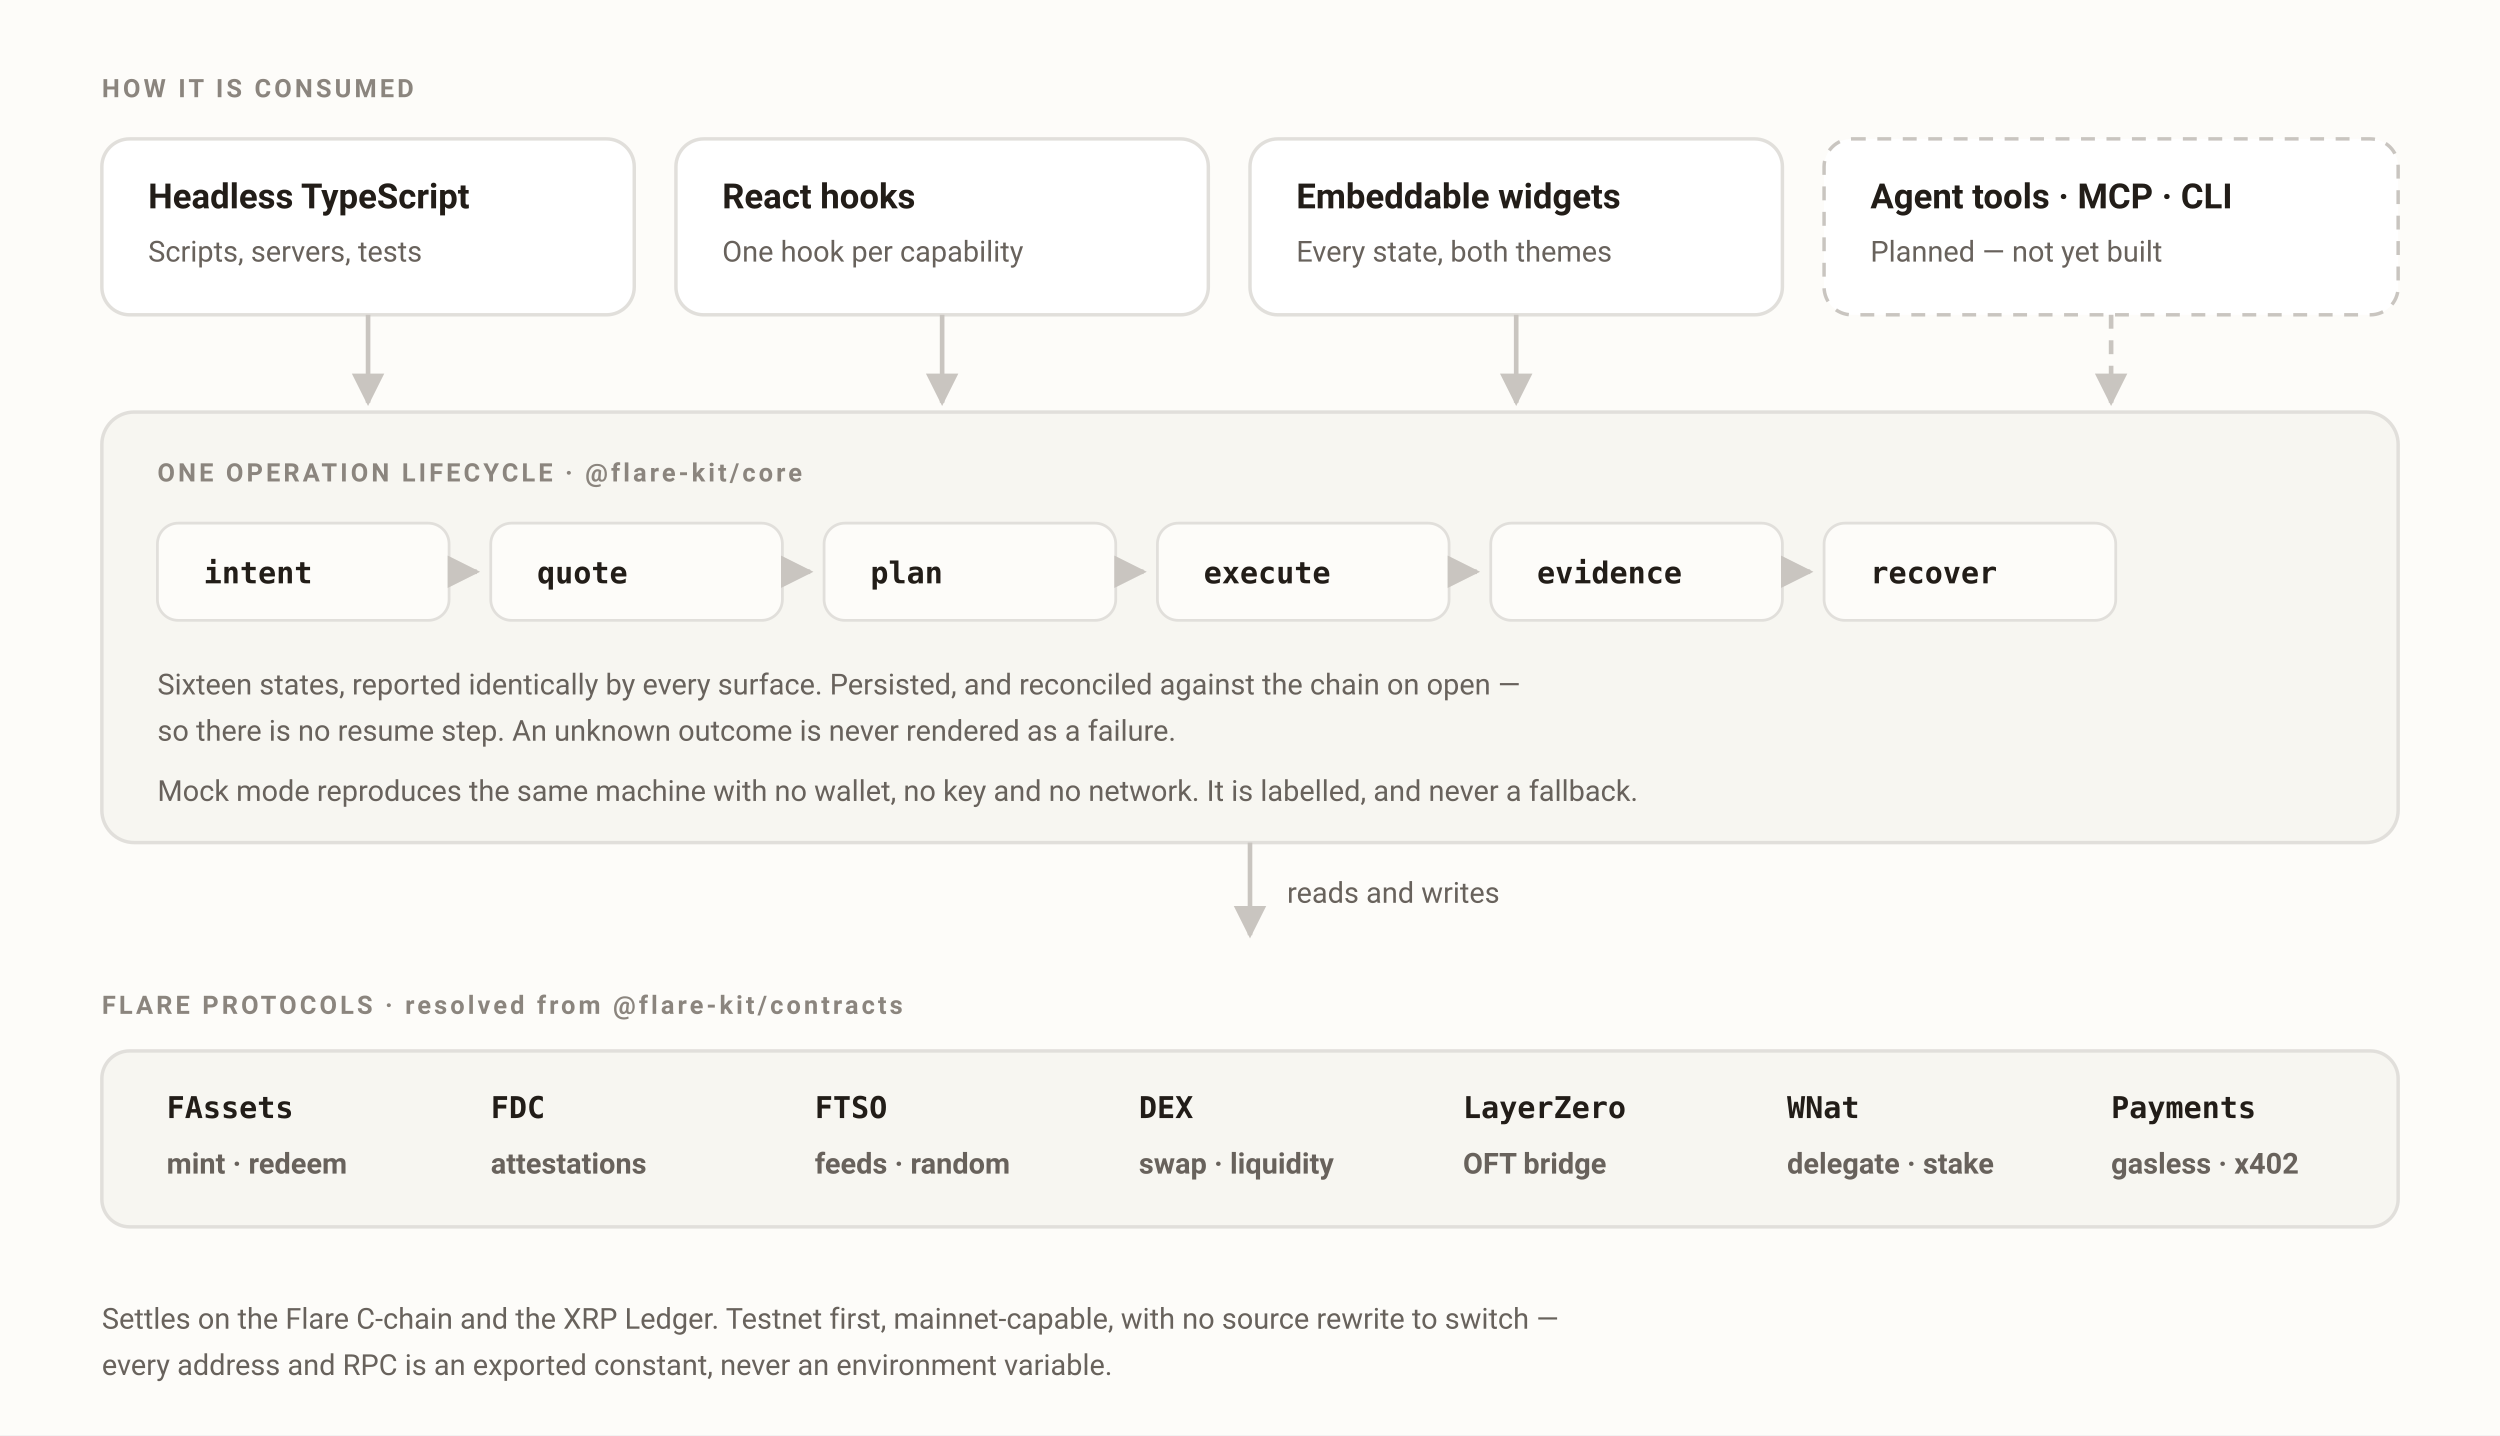
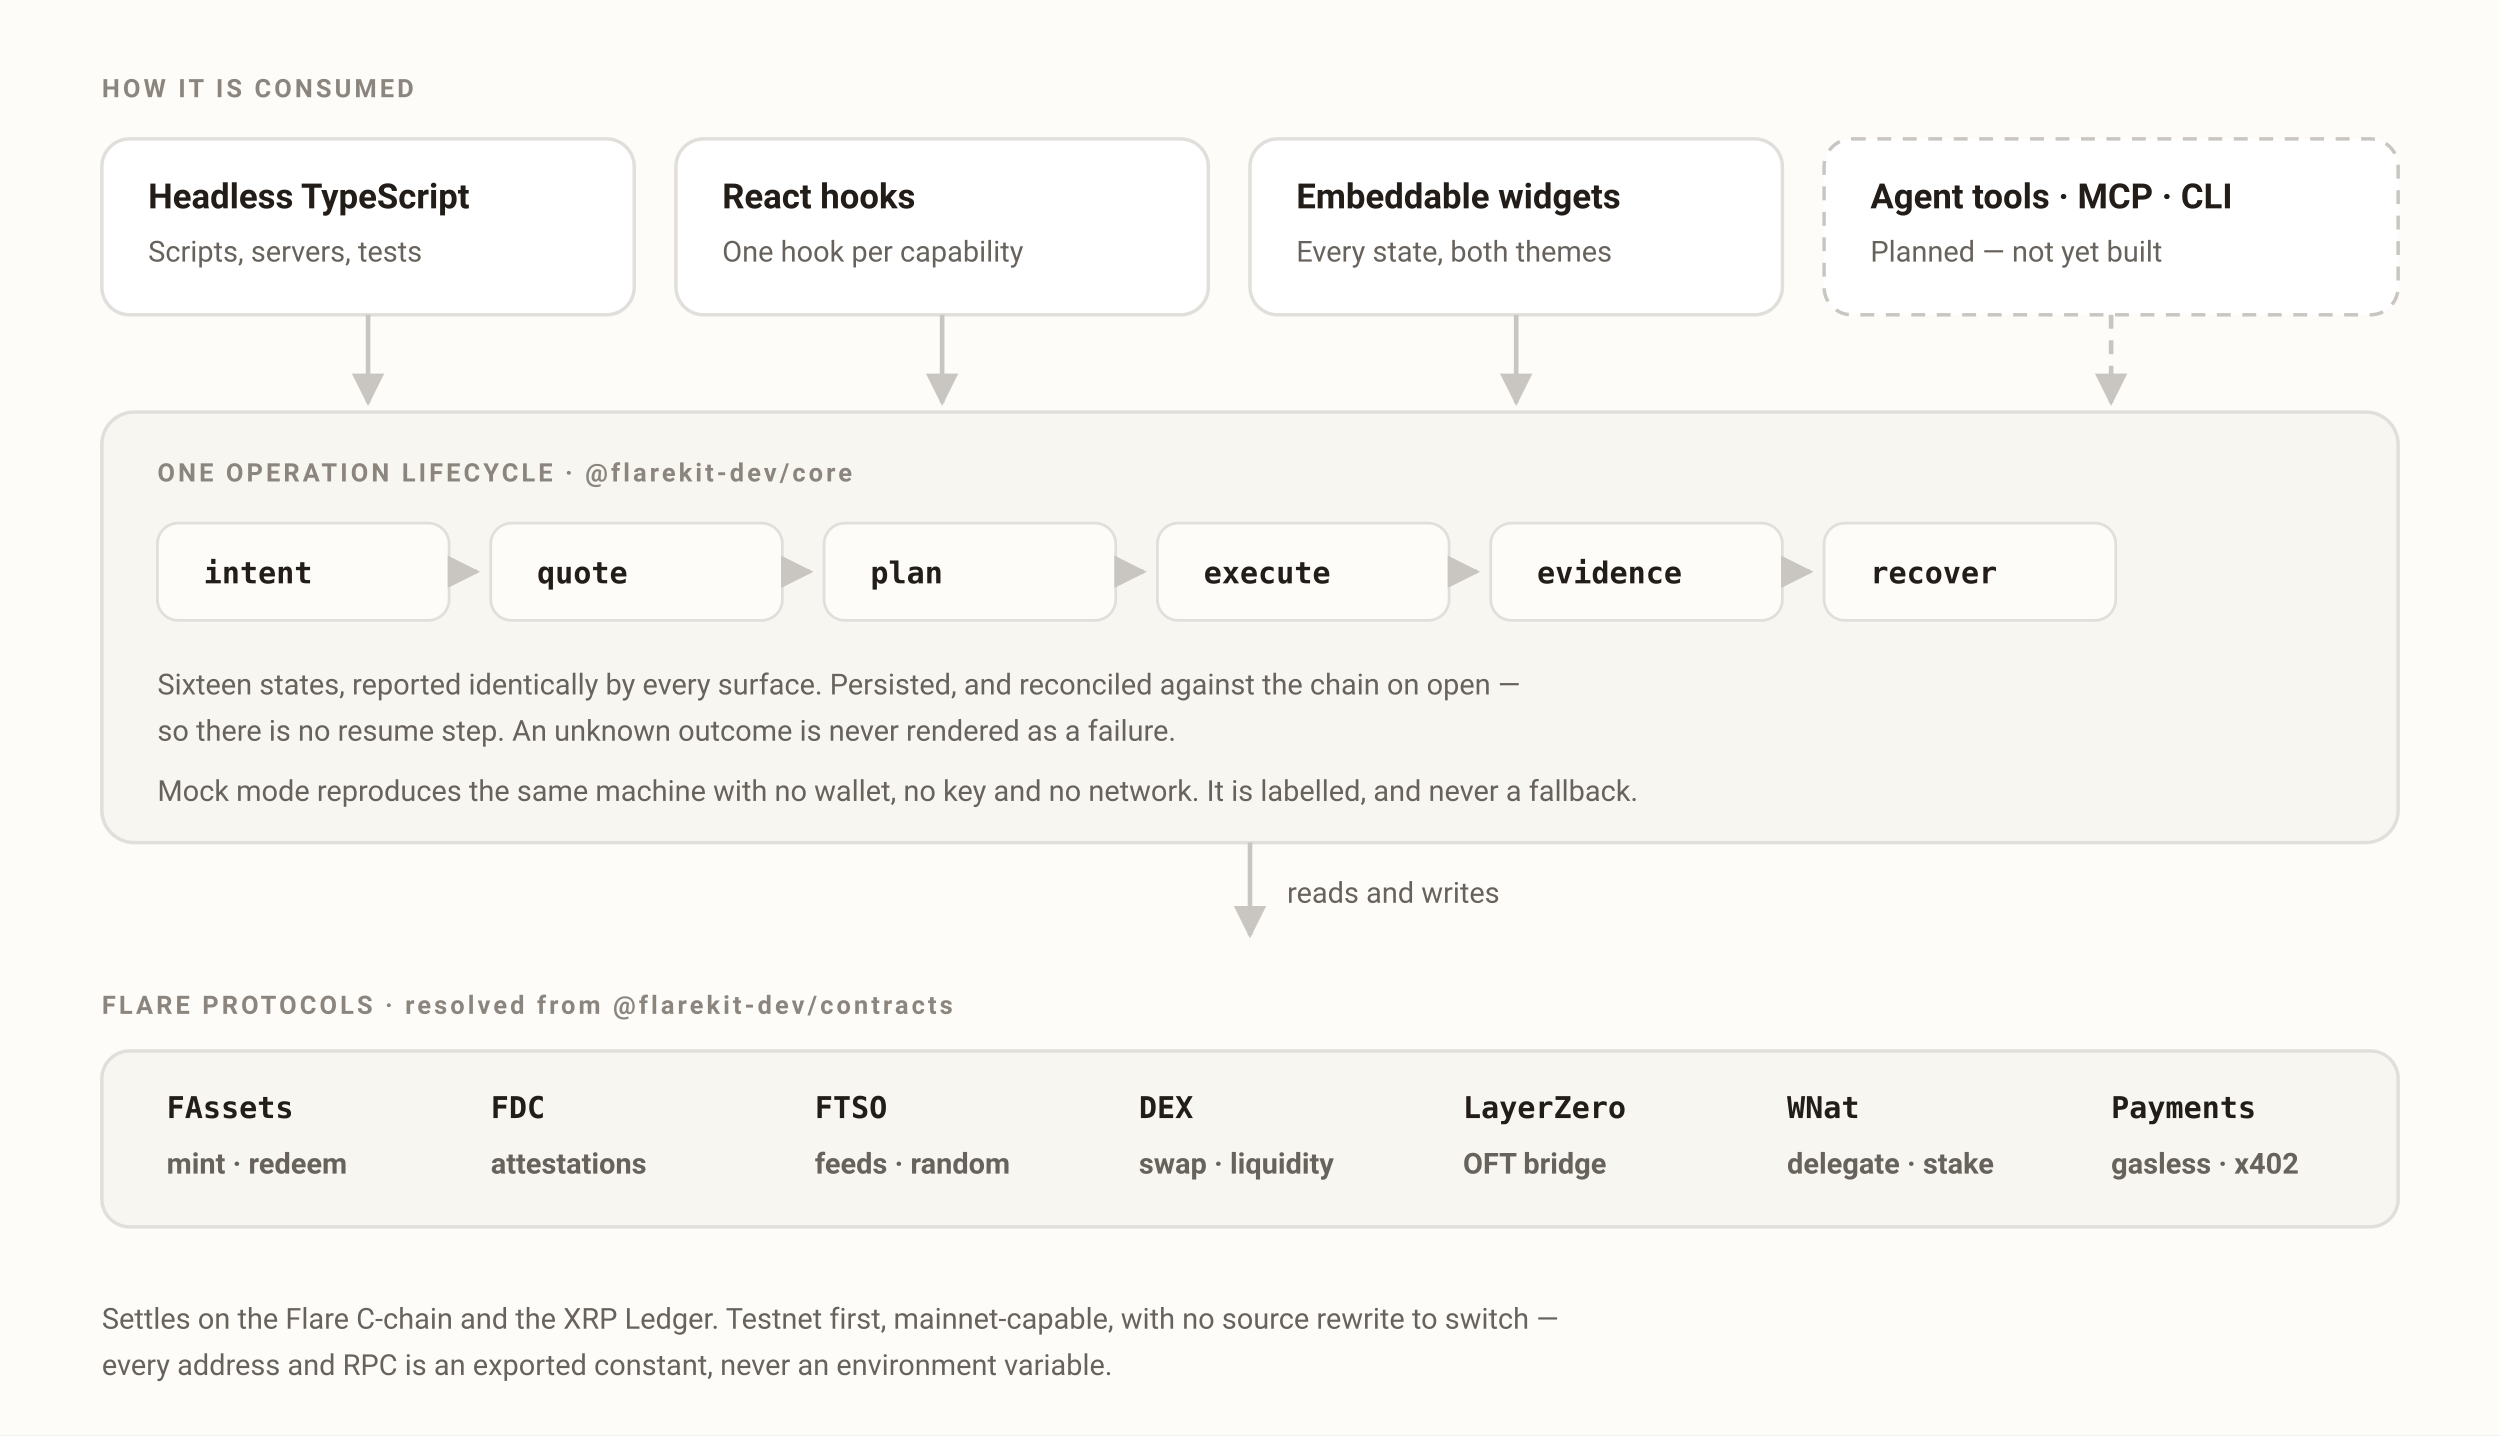
<svg xmlns="http://www.w3.org/2000/svg" viewBox="0 0 1080 620" width="1080" height="620" role="img" aria-label="flare-kit architecture: four consumption surfaces over one operation lifecycle over the Flare protocols">
  <style>
    .t  { font-family: ui-sans-serif, -apple-system, "Segoe UI", Roboto, Helvetica, Arial, sans-serif;
          font-size: 15px; font-weight: 700; fill: #221d18; }
    .d  { font-family: ui-sans-serif, -apple-system, "Segoe UI", Roboto, Helvetica, Arial, sans-serif;
          font-size: 12.5px; fill: #68625c; }
    .m  { font-family: ui-monospace, SFMono-Regular, Menlo, Consolas, monospace;
          font-size: 13px; font-weight: 600; fill: #221d18; }
    .h  { font-family: ui-sans-serif, -apple-system, "Segoe UI", Roboto, Helvetica, Arial, sans-serif;
          font-size: 11px; font-weight: 700; fill: #8b857e; letter-spacing: .12em; }
    .card    { fill: #ffffff; stroke: #e1dfdb; stroke-width: 1.5; }
    .planned { fill: #ffffff; stroke: #c9c5c0; stroke-width: 1.5; stroke-dasharray: 6 5; }
    .band    { fill: #f7f6f1; stroke: #e1dfdb; stroke-width: 1.5; }
    .chip    { fill: #fdfcf9; stroke: #e1dfdb; stroke-width: 1.2; }
    .arr     { stroke: #c9c5c0; stroke-width: 2; fill: none; }
  </style>
  <defs>
    <marker id="ah" viewBox="0 0 10 10" refX="9" refY="5" markerWidth="7" markerHeight="7" orient="auto">
      <path d="M0 0 L10 5 L0 10 z" fill="#c9c5c0" />
    </marker>
  </defs>
  <rect width="1080" height="620" fill="#fdfcf9" />
  <text class="h" x="44" y="42">HOW IT IS CONSUMED</text>
  <rect class="card" x="44" y="60" width="230" height="76" rx="12" />
  <text class="t" x="64" y="90">Headless TypeScript</text>
  <text class="d" x="64" y="113">Scripts, servers, tests</text>
  <rect class="card" x="292" y="60" width="230" height="76" rx="12" />
  <text class="t" x="312" y="90">React hooks</text>
  <text class="d" x="312" y="113">One hook per capability</text>
  <rect class="card" x="540" y="60" width="230" height="76" rx="12" />
  <text class="t" x="560" y="90">Embeddable widgets</text>
  <text class="d" x="560" y="113">Every state, both themes</text>
  <rect class="planned" x="788" y="60" width="248" height="76" rx="12" />
  <text class="t" x="808" y="90" fill="#68625c">Agent tools · MCP · CLI</text>
  <text class="d" x="808" y="113">Planned — not yet built</text>
  <path class="arr" marker-end="url(#ah)" d="M159 136 V174" />
  <path class="arr" marker-end="url(#ah)" d="M407 136 V174" />
  <path class="arr" marker-end="url(#ah)" d="M655 136 V174" />
  <path class="arr" marker-end="url(#ah)" stroke-dasharray="6 5" d="M912 136 V174" />
  <rect class="band" x="44" y="178" width="992" height="186" rx="14" />
-   <text class="h" x="68" y="208">ONE OPERATION LIFECYCLE  ·  @flare-kit/core</text>
+   <text class="h" x="68" y="208">ONE OPERATION LIFECYCLE  ·  @flarekit-dev/core</text>
  <g>
    <rect class="chip" x="68" y="226" width="126" height="42" rx="9" />
    <text class="m" x="88" y="252">intent</text>
    <rect class="chip" x="212" y="226" width="126" height="42" rx="9" />
    <text class="m" x="232" y="252">quote</text>
    <rect class="chip" x="356" y="226" width="126" height="42" rx="9" />
    <text class="m" x="376" y="252">plan</text>
    <rect class="chip" x="500" y="226" width="126" height="42" rx="9" />
    <text class="m" x="520" y="252">execute</text>
    <rect class="chip" x="644" y="226" width="126" height="42" rx="9" />
    <text class="m" x="664" y="252">evidence</text>
    <rect class="chip" x="788" y="226" width="126" height="42" rx="9" />
    <text class="m" x="808" y="252">recover</text>
  </g>
  <path class="arr" marker-end="url(#ah)" d="M194 247 H206" />
  <path class="arr" marker-end="url(#ah)" d="M338 247 H350" />
  <path class="arr" marker-end="url(#ah)" d="M482 247 H494" />
  <path class="arr" marker-end="url(#ah)" d="M626 247 H638" />
  <path class="arr" marker-end="url(#ah)" d="M770 247 H782" />
  <text class="d" x="68" y="300">Sixteen states, reported identically by every surface. Persisted, and reconciled against the chain on open —</text>
  <text class="d" x="68" y="320">so there is no resume step. An unknown outcome is never rendered as a failure.</text>
  <text class="d" x="68" y="346" fill="#8b857e">Mock mode reproduces the same machine with no wallet, no key and no network. It is labelled, and never a fallback.</text>
  <path class="arr" marker-end="url(#ah)" d="M540 364 V404" />
  <text class="d" x="556" y="390">reads and writes</text>
-   <text class="h" x="44" y="438">FLARE PROTOCOLS  ·  resolved from @flare-kit/contracts</text>
+   <text class="h" x="44" y="438">FLARE PROTOCOLS  ·  resolved from @flarekit-dev/contracts</text>
  <rect class="band" x="44" y="454" width="992" height="76" rx="12" />
  <g class="m" font-size="12.5">
    <text x="72" y="483">FAssets</text>
    <text x="72" y="507" class="d">mint · redeem</text>
    <text x="212" y="483">FDC</text>
    <text x="212" y="507" class="d">attestations</text>
    <text x="352" y="483">FTSO</text>
    <text x="352" y="507" class="d">feeds · random</text>
    <text x="492" y="483">DEX</text>
    <text x="492" y="507" class="d">swap · liquidity</text>
    <text x="632" y="483">LayerZero</text>
    <text x="632" y="507" class="d">OFT bridge</text>
    <text x="772" y="483">WNat</text>
    <text x="772" y="507" class="d">delegate · stake</text>
    <text x="912" y="483">Payments</text>
    <text x="912" y="507" class="d">gasless · x402</text>
  </g>
  <text class="d" x="44" y="574">Settles on the Flare C-chain and the XRP Ledger. Testnet first, mainnet-capable, with no source rewrite to switch —</text>
  <text class="d" x="44" y="594">every address and RPC is an exported constant, never an environment variable.</text>
</svg>
